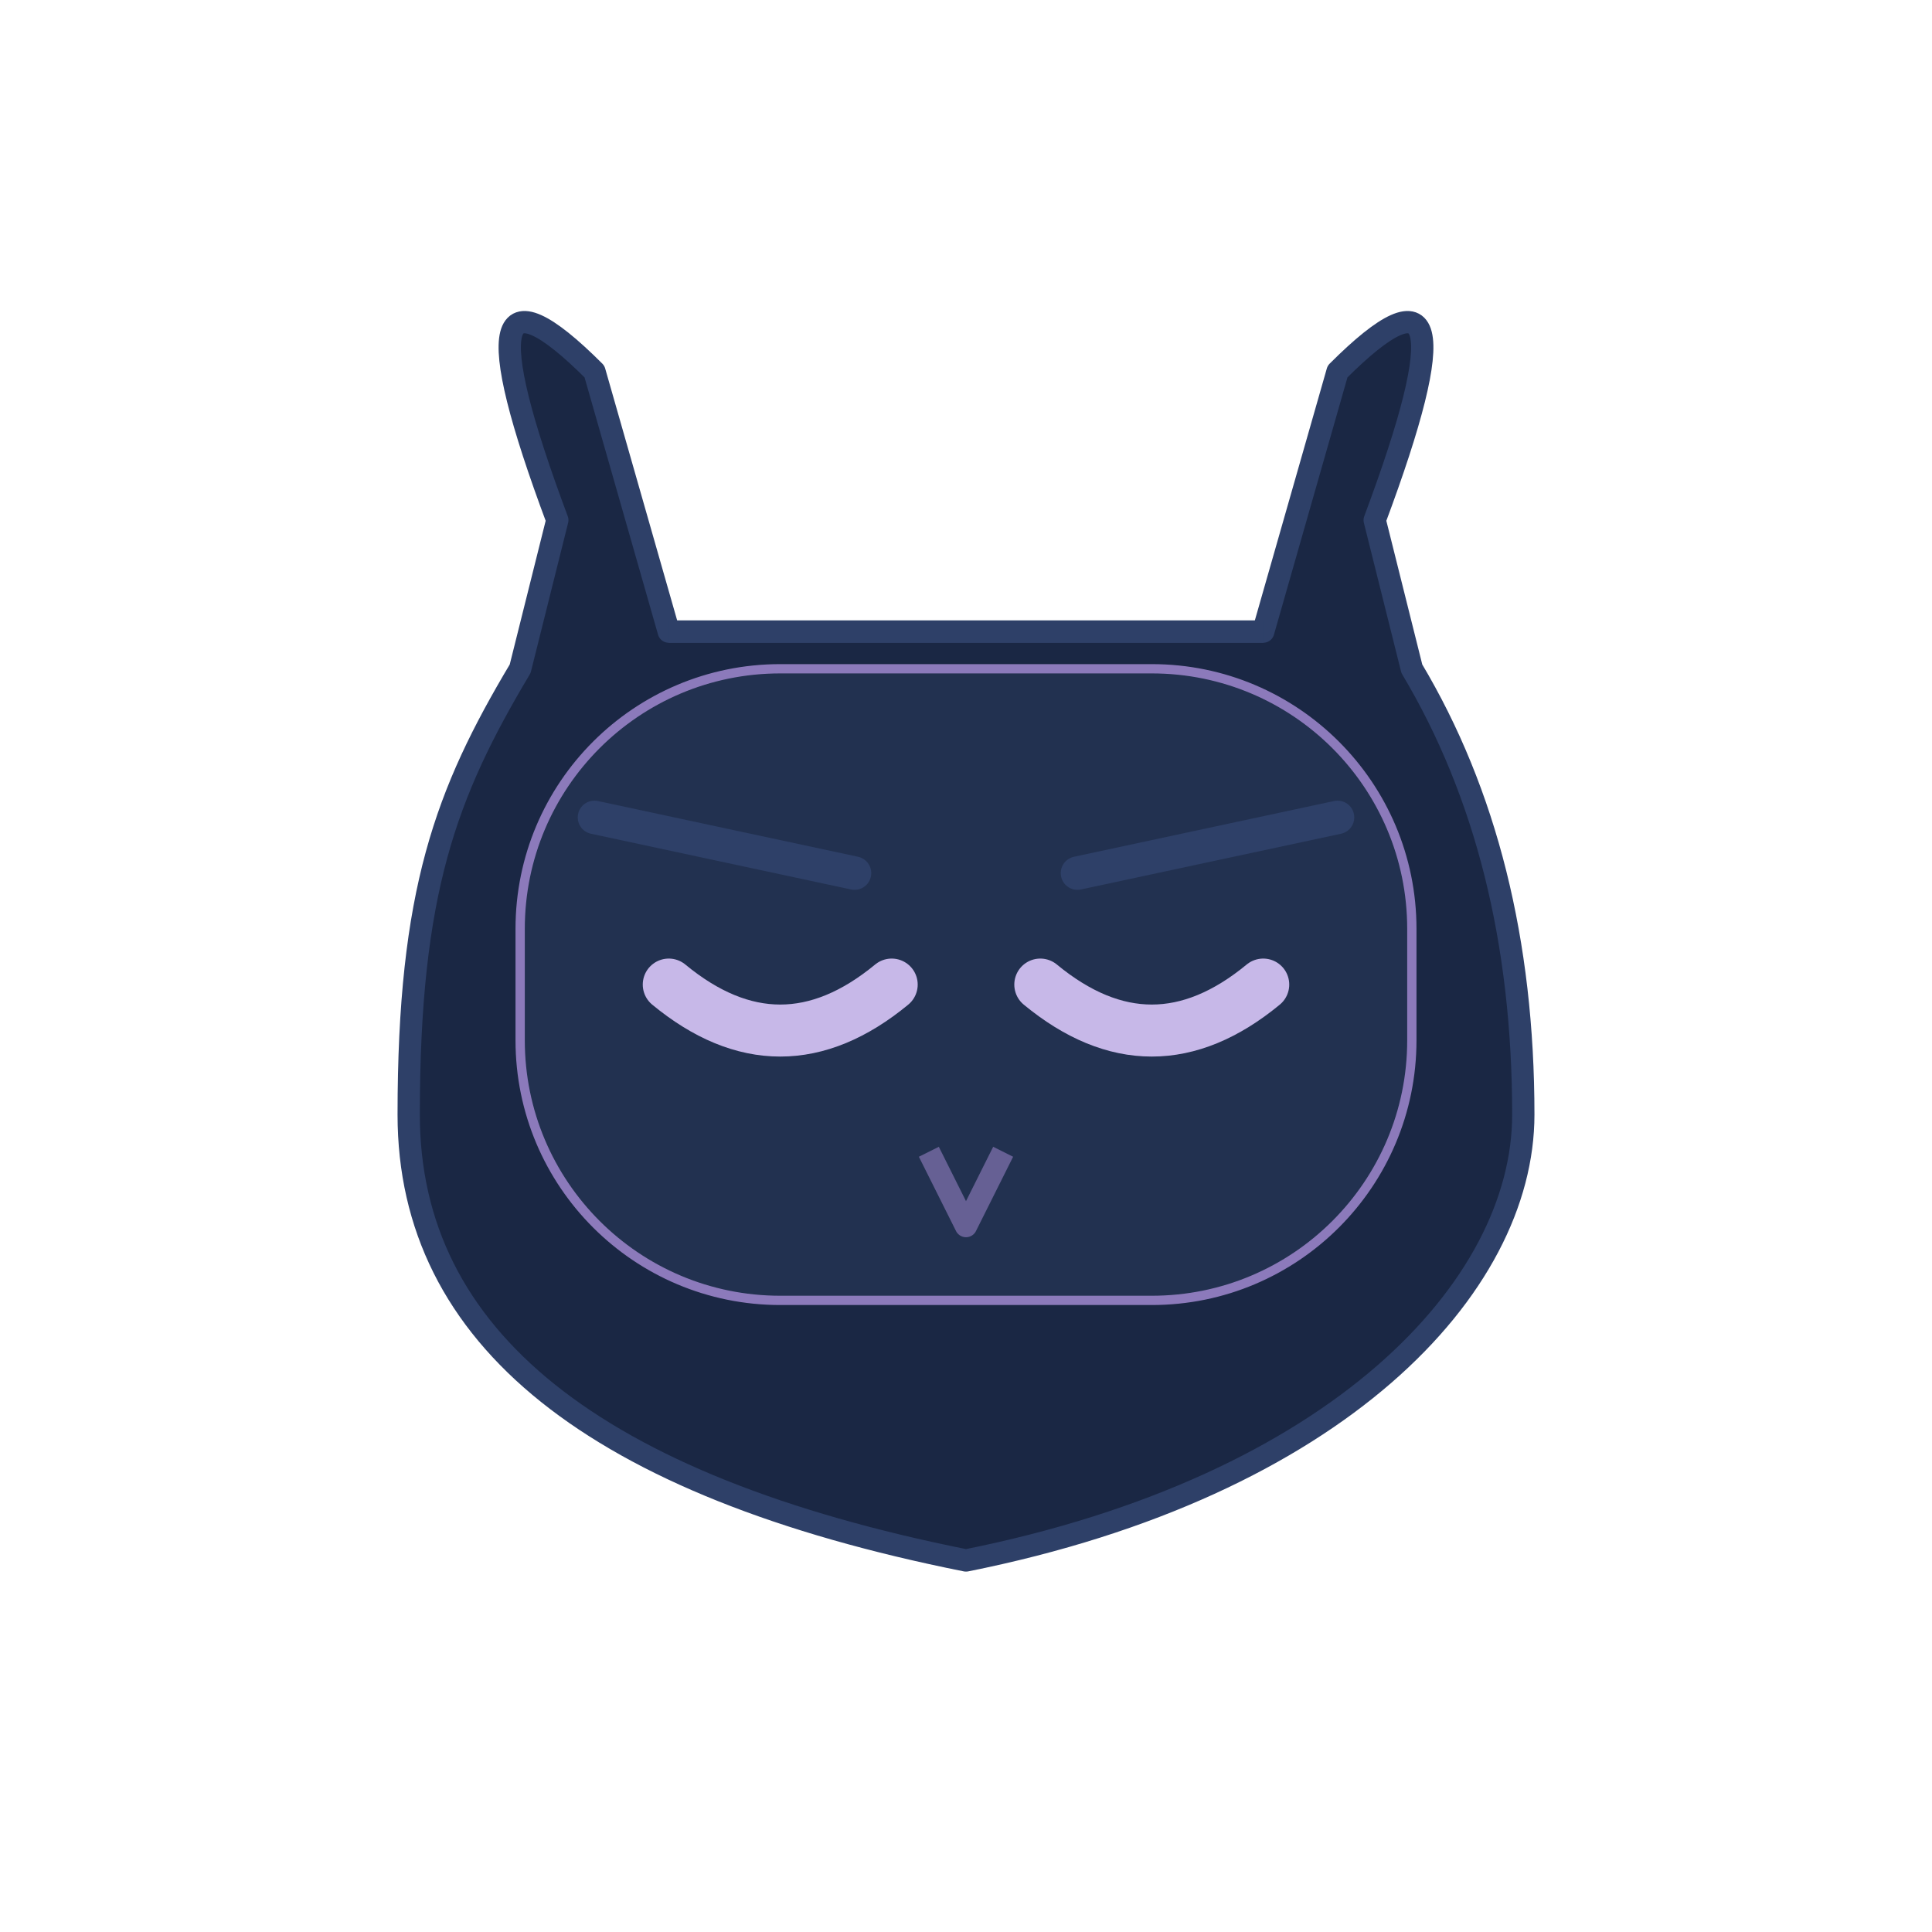
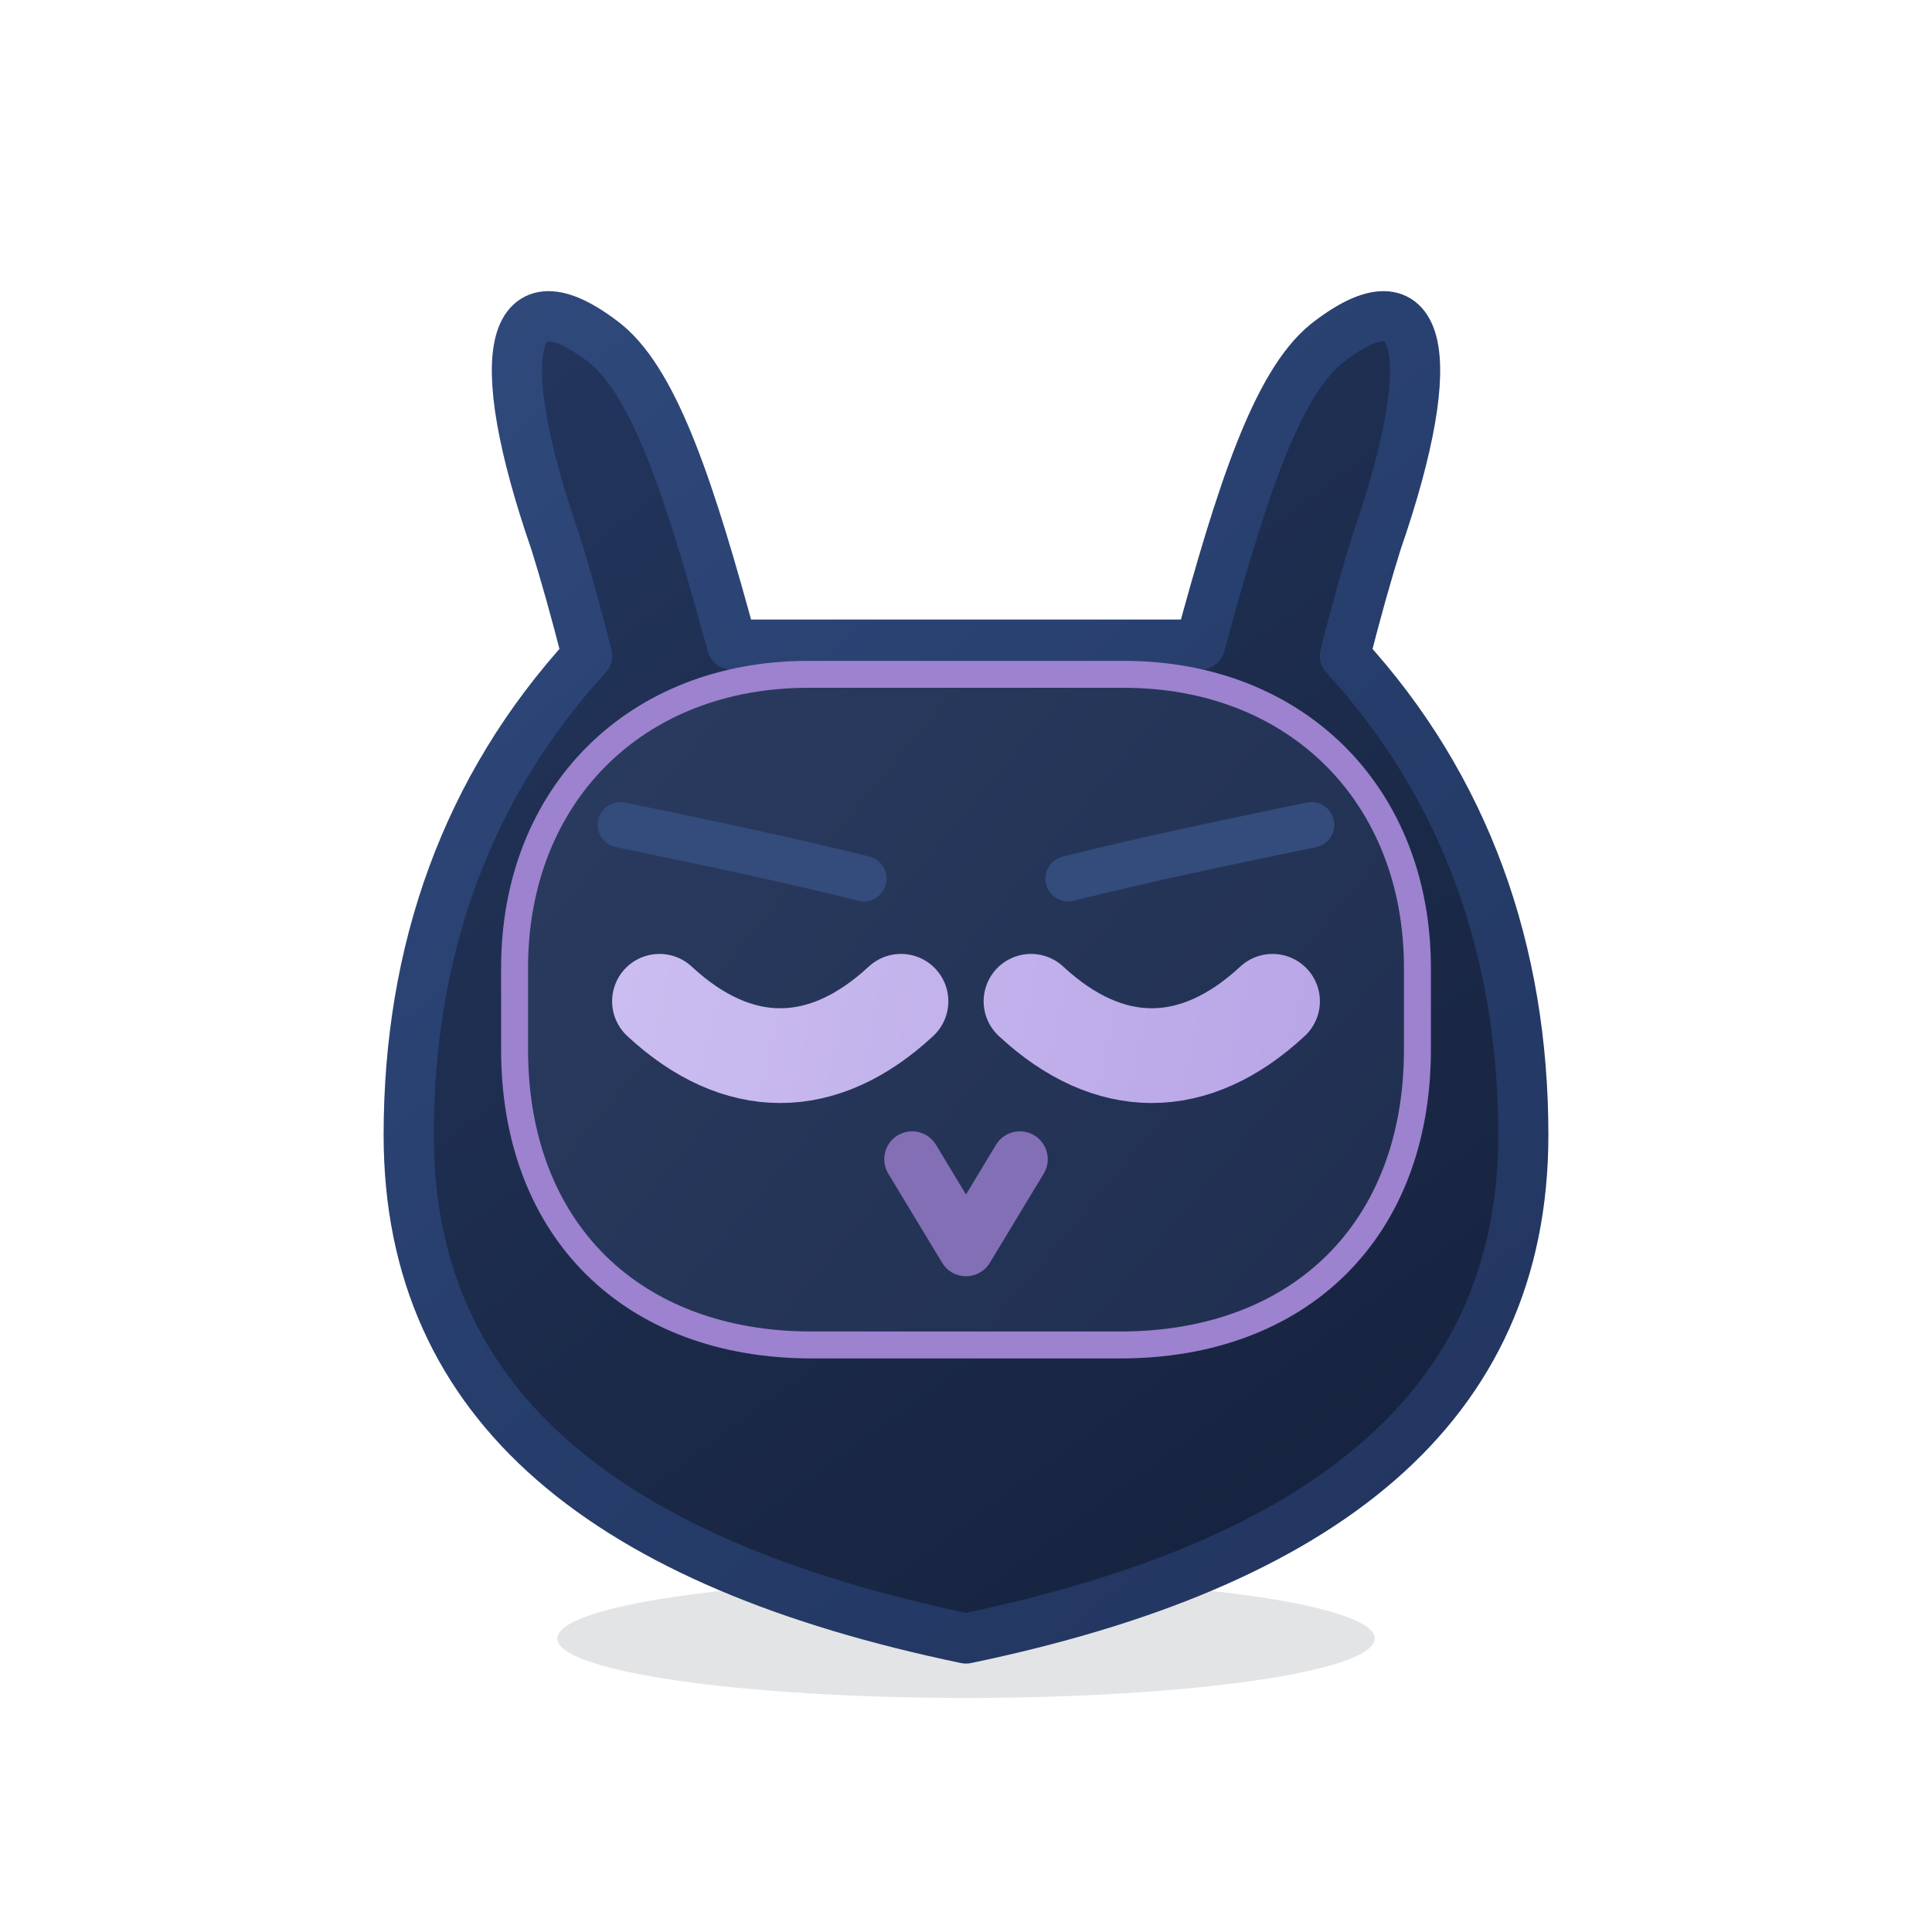
- <svg xmlns="http://www.w3.org/2000/svg" viewBox="0 0 104 104">
+ <svg xmlns="http://www.w3.org/2000/svg" viewBox="0 0 104 104" role="img" aria-labelledby="title desc">
  <defs>
-     <style>
-       .st0 {
-         stroke: #c7b8e8;
-         stroke-width: 2.8px;
-       }
- 
-       .st0, .st1 {
-         stroke-linecap: round;
-       }
- 
-       .st0, .st1, .st2, .st3 {
-         fill: none;
-       }
- 
-       .st1 {
-         stroke-width: 1.8px;
-       }
- 
-       .st1, .st3, .st4 {
-         stroke: #2e4068;
-       }
- 
-       .st2 {
-         isolation: isolate;
-         opacity: .5;
-       }
- 
-       .st2, .st5 {
-         stroke: #a98fd8;
-       }
- 
-       .st2, .st3, .st4 {
-         stroke-width: 1.2px;
-       }
- 
-       .st2, .st4 {
-         stroke-linejoin: round;
-       }
- 
-       .st5 {
-         fill: #243352;
-         opacity: .8;
-         stroke-miterlimit: 10;
-         stroke-width: .5px;
-       }
- 
-       .st4 {
-         fill: #1a2744;
-       }
-     </style>
+     <linearGradient id="bodyGradient" x1="24" y1="17" x2="76" y2="87" gradientUnits="userSpaceOnUse">
+       <stop offset="0" stop-color="#24365f" />
+       <stop offset=".58" stop-color="#1b2a49" />
+       <stop offset="1" stop-color="#16223e" />
+     </linearGradient>
+     <linearGradient id="faceGradient" x1="31" y1="37" x2="73" y2="72" gradientUnits="userSpaceOnUse">
+       <stop offset="0" stop-color="#2a3b60" />
+       <stop offset="1" stop-color="#202f50" />
+     </linearGradient>
+     <linearGradient id="outlineGradient" x1="21" y1="16" x2="83" y2="88" gradientUnits="userSpaceOnUse">
+       <stop offset="0" stop-color="#304a7d" />
+       <stop offset=".55" stop-color="#263d6b" />
+       <stop offset="1" stop-color="#22345e" />
+     </linearGradient>
+     <linearGradient id="lavenderStroke" x1="34" y1="50" x2="70" y2="58" gradientUnits="userSpaceOnUse">
+       <stop offset="0" stop-color="#cbbdf0" />
+       <stop offset="1" stop-color="#b9a6e7" />
+     </linearGradient>
  </defs>
-   <path class="st4" d="M30,28c-4-10.7-3.3-13.3,2-8l4,14h32l4-14c5.3-5.3,6-2.7,2,8l2,8c4,6.7,6,14.7,6,24s-10,20-30,24c-20-4-30-12-30-24s2-17.3,6-24l2-8Z" />
-   <line class="st3" x1="36" y1="34" x2="68" y2="34" />
-   <rect class="st5" x="28" y="36" width="48" height="34" rx="14" ry="14" />
-   <line class="st1" x1="32" y1="44" x2="46" y2="47" />
-   <line class="st1" x1="58" y1="47" x2="72" y2="44" />
-   <path class="st0" d="M36,53c4,3.3,8,3.3,12,0" />
-   <path class="st0" d="M56,53c4,3.3,8,3.3,12,0" />
-   <path class="st2" d="M50,62l2,4,2-4" />
+   <ellipse cx="52" cy="88.2" rx="22" ry="3.2" fill="#0d162b" opacity=".12" />
+   <path d="M29.9 29.2c-3.6-10.4-2.4-14.7 2.7-10.7 2.7 2.2 4.6 8.1 6.8 16.2h25.2c2.2-8.1 4.1-14 6.8-16.2 5.1-4 6.3.3 2.7 10.7-.5 1.6-1.1 3.7-1.7 6.1 6.5 7.1 9.6 15.9 9.6 25.8 0 14.7-10.8 23.1-30 27.1-19.2-4-30-12.4-30-27.1 0-9.9 3.1-18.7 9.6-25.8-.6-2.4-1.2-4.5-1.7-6.1Z" fill="url(#bodyGradient)" stroke="url(#outlineGradient)" stroke-width="2.7" stroke-linejoin="round" />
+   <path d="M43.5 36.3h17c9.3 0 15.8 6.5 15.8 15.8v4.4c0 9.7-6.3 15.9-16 15.9H43.7c-9.7 0-16-6.2-16-15.9v-4.4c0-9.3 6.5-15.8 15.8-15.8Z" fill="url(#faceGradient)" stroke="#9d82cf" stroke-width="1.45" stroke-linejoin="round" />
+   <path d="M33.4 44.4c4.8 1 8.7 1.8 13.1 2.9" fill="none" stroke="#344c7b" stroke-width="2.45" stroke-linecap="round" />
+   <path d="M70.6 44.4c-4.8 1-8.7 1.8-13.1 2.9" fill="none" stroke="#344c7b" stroke-width="2.45" stroke-linecap="round" />
+   <path d="M35.5 53.9c4.2 3.9 8.8 3.9 13 0" fill="none" stroke="url(#lavenderStroke)" stroke-width="5.1" stroke-linecap="round" />
+   <path d="M55.5 53.9c4.2 3.9 8.8 3.9 13 0" fill="none" stroke="url(#lavenderStroke)" stroke-width="5.1" stroke-linecap="round" />
+   <path d="M49.1 62.4 52 67.2l2.9-4.8" fill="none" stroke="#9479c5" stroke-width="3" stroke-linecap="round" stroke-linejoin="round" opacity=".85" />
</svg>
